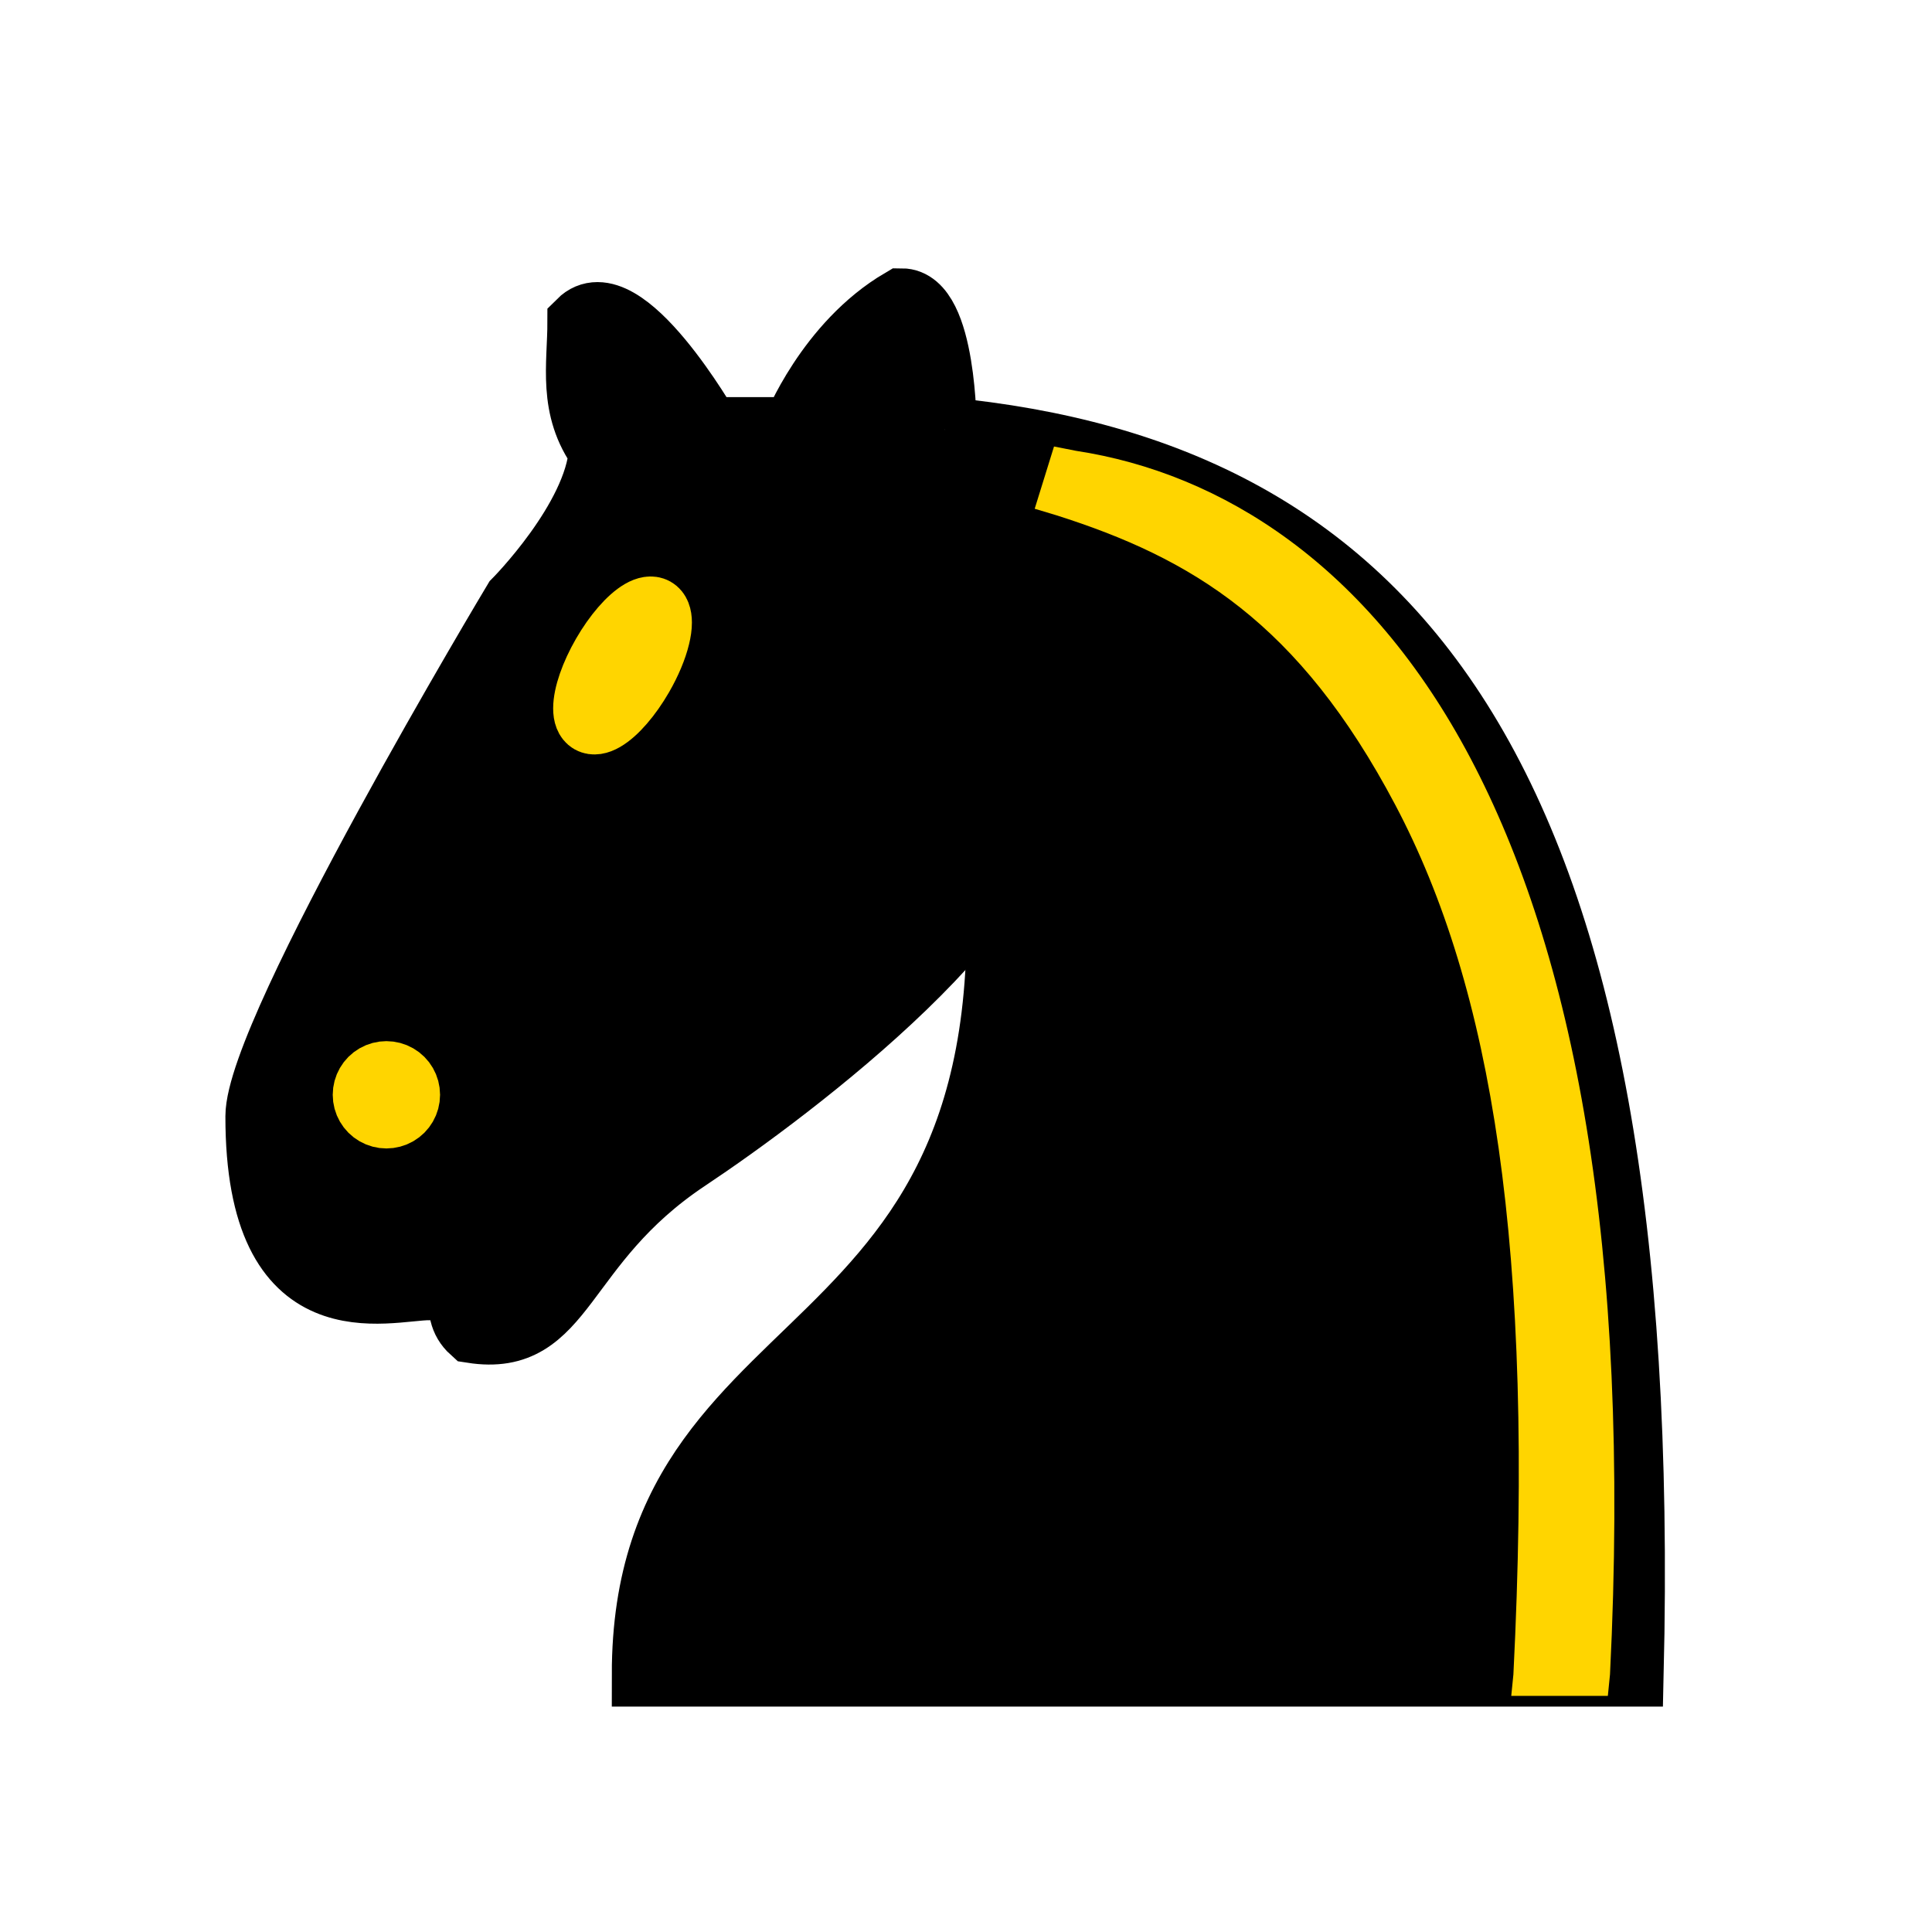
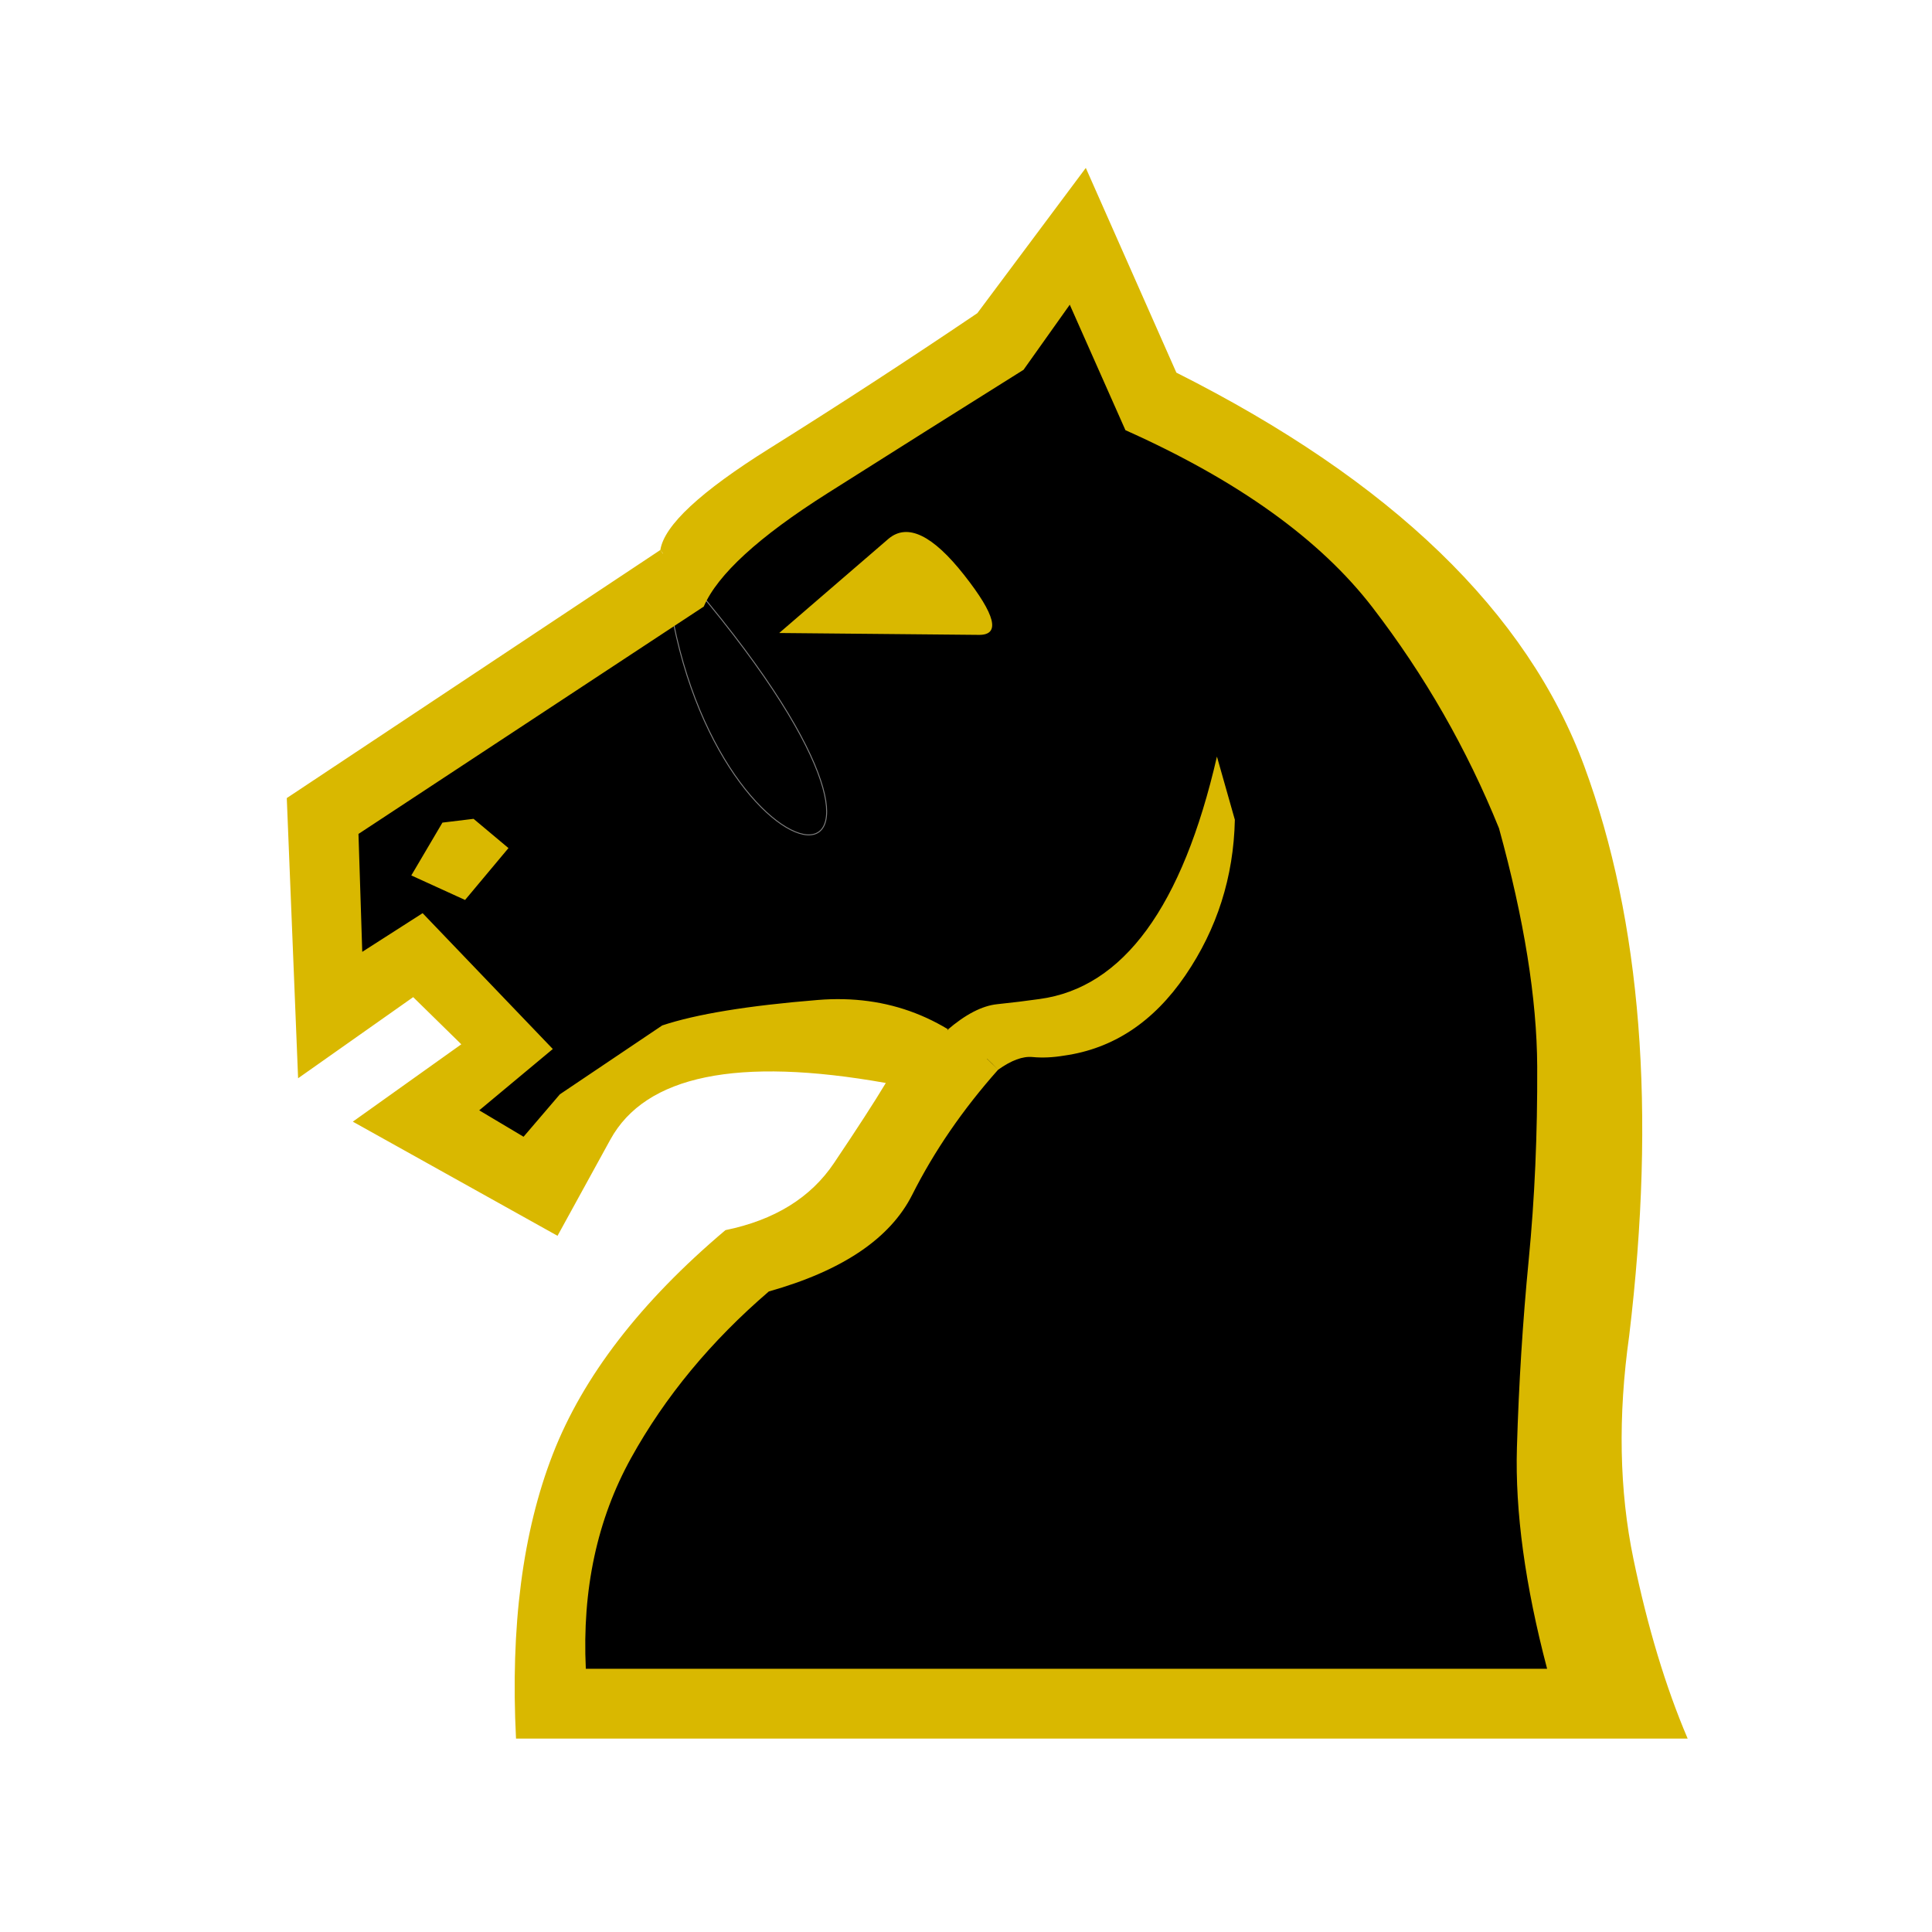
- <svg xmlns="http://www.w3.org/2000/svg" width="40px" height="40px" viewBox="0 0 40 40" version="1.1" baseProfile="full">
-   <g id="1bn" transform="matrix(0.888889 0 0 0.888889 0 0)">
-     <path transform="matrix(1 0 0 1 0 0)" d="M22 10C 32.5 11 38.5 18 38 39L38 39L15 39C 15 30 25 32.5 23 18" stroke-width="1.5" fill-rule="nonzero" style="stroke: rgb(0, 0, 0);" />
-     <path transform="matrix(1 0 0 1 0 0)" d="M24 18C 24.38 20.91 18.45 25.37 16 27C 13 29 13.18 31.34 11 31C 9.958 30.06 12.41 27.96 11 28C 10 28 11.19 29.23 10 30C 9 30 5.997 31 6 26C 6 24 12 14 12 14C 12 14 13.89 12.1 14 10.5C 13.27 9.506 13.5 8.5 13.5 7.5C 14.5 6.5 16.5 10 16.5 10L16.5 10L18.5 10C 18.5 10 19.28 8.008 21 7C 22 7 22 10 22 10" stroke-width="1.5" fill-rule="nonzero" style="stroke: rgb(0, 0, 0);" />
-     <path transform="matrix(1 0 0 1 0 0)" d="M9.5 25.5C 9.5 25.679 9.405 25.844 9.25 25.933C 9.095 26.022 8.905 26.022 8.75 25.933C 8.595 25.844 8.5 25.679 8.5 25.5C 8.5 25.321 8.595 25.156 8.75 25.067C 8.905 24.978 9.095 24.978 9.25 25.067C 9.405 25.156 9.5 25.321 9.5 25.5z" stroke-width="1.5" fill-rule="nonzero" style="stroke: rgb(255, 213, 0); fill: rgb(255, 213, 0);" />
-     <path transform="matrix(0.866 0.5 -0.5 0.866 9.693 -5.173)" d="M 15 15.5 C 15 16.036 14.905 16.531 14.75 16.799 C 14.595 17.067 14.405 17.067 14.25 16.799 C 14.095 16.531 14 16.036 14 15.5 C 14 14.964 14.095 14.469 14.25 14.201 C 14.405 13.933 14.595 13.933 14.75 14.201 C 14.798 14.284 14.84 14.389 14.875 14.509 C 14.955 14.779 15 15.13 15 15.5 Z" stroke-width="1.5" fill-rule="nonzero" style="stroke: rgb(255, 213, 0);" />
-     <path transform="matrix(1 0 0 1 0 0)" d="M24.55 10.4L24.1 11.85L24.6 12C 27.75 13 30.25 14.49 32.5 18.75C 34.75 23.01 35.75 29.06 35.25 39L35.25 39L35.2 39.5L37.45 39.5L37.5 39C 38 28.94 36.62 22.15 34.25 17.66C 31.88 13.17 28.46 11.02 25.06 10.5L25.06 10.5L24.55 10.4z" stroke="none" fill-rule="nonzero" style="fill: rgb(255, 213, 0);" />
+ <svg xmlns="http://www.w3.org/2000/svg" viewBox="0 0 2048 2048">
+   <g id="g3337-3" style="fill:#f9f9f9;fill-opacity:1" transform="matrix(1, 0, 0, 1, -1.4210854715202004e-13, 0)">
+     <g style="fill:#f9f9f9;fill-opacity:1" transform="matrix(1,0,0,-1,0,2048)" id="g4-6">
+       <path style="fill-opacity: 1; stroke: rgb(128, 128, 128); fill: rgb(0, 0, 0);" d="m 706.508,1434.627 c 4,26 59.856,70.511 132.856,116.178 73,45.667 144.331,89.161 218.33,139.161 l 86.797,106.271 85.153,-169.271 c 228,-114.667 369.997,-292.884 430.33,-456.551 60.333,-163.667 41.455,-271.545 12.788,-510.212 -12,-85.333 -1.822,-192.37 13.178,-264.703 15,-72.333 8.133,-88.105 31.466,-142.771 L 588.22,241.881 c -6,118.667 9.169,188.794 41.169,271.127 32,82.333 66.966,120.28 156.966,196.28 52,10.667 118.537,60.367 143.203,97.034 24.667,36.667 56.017,88.864 68.017,108.864 -157.333,28 -362.051,24.427 -378.78,-51.322 L 567.136,800.915 458.61,865.508 528.051,936.661 438,1027.881 l -87.288,-49.119 -7.661,203.712 378.644,260.83 c 336.348,-388.678 25.129,-355.729 -15.186,-8.678 z" id="path6-7" />
+     </g>
  </g>
+   <g id="g3337" transform="matrix(1, 0, 0, 1, -1.4210854715202004e-13, 0)">
+     <g style="fill:#000000" transform="matrix(1 0 0 -1 0 2048)" id="g4">
+       <path style="fill: rgb(217, 184, 0);" d="m1004 956q31-17 54-42 21 15 36.5 13.5t33.5 1.5q78 11 128.5 85t52.5 165l-19 67q-55-239-188-257-21-3-45-5.5t-53-27.5zm-258 449l-46 60q6 39 115.5 107.5t220.5 143.5l115 154 96-217q342-172 432.5-417.5t47.5-603.5q-18-128 4.5-236.5t57.5-190.5h-1242q-9 178 39 301.5t183 237.5q78 16 115 71t55 85q-236 42-292-60l-56-102-217 121 115 82-51 50-122-86-12 297 396 263q12-18 23-31t23-29l-366-241 4-125 64 41 138-144-78-65 47-28 38.5 45t108.5 73q54 18 165 27t191-74q-56-63-91-132.5t-152-102.5q-92-79-146-176.5t-48-223.5h1019q-35 133-32 234.5t12.5 199 9 205-40.5 252.5q-51 126-134 234t-262 188l-59 133-49-69q-99-62-208-131t-131-120zm292-30l-212 2 116 100q30 25 80-38.5t16-63.5zm-536-195l37-31-46-55-57 26 33 56z" id="path6" />
+     </g>
+   </g>
+   <ellipse style="stroke: none; stroke-width: 133.49; fill: rgb(217, 184, 0);" id="path835" cx="720.814" cy="609.627" rx="25.492" ry="32.542" transform="matrix(1, 0, 0, 1, -1.4210854715202004e-13, 0)" />
+   <ellipse style="stroke: none; stroke-width: 121.883; fill: rgb(217, 184, 0);" id="path837" cx="1022.915" cy="1109.152" rx="29.288" ry="22.237" transform="matrix(1, 0, 0, 1, -1.4210854715202004e-13, 0)" />
</svg>
